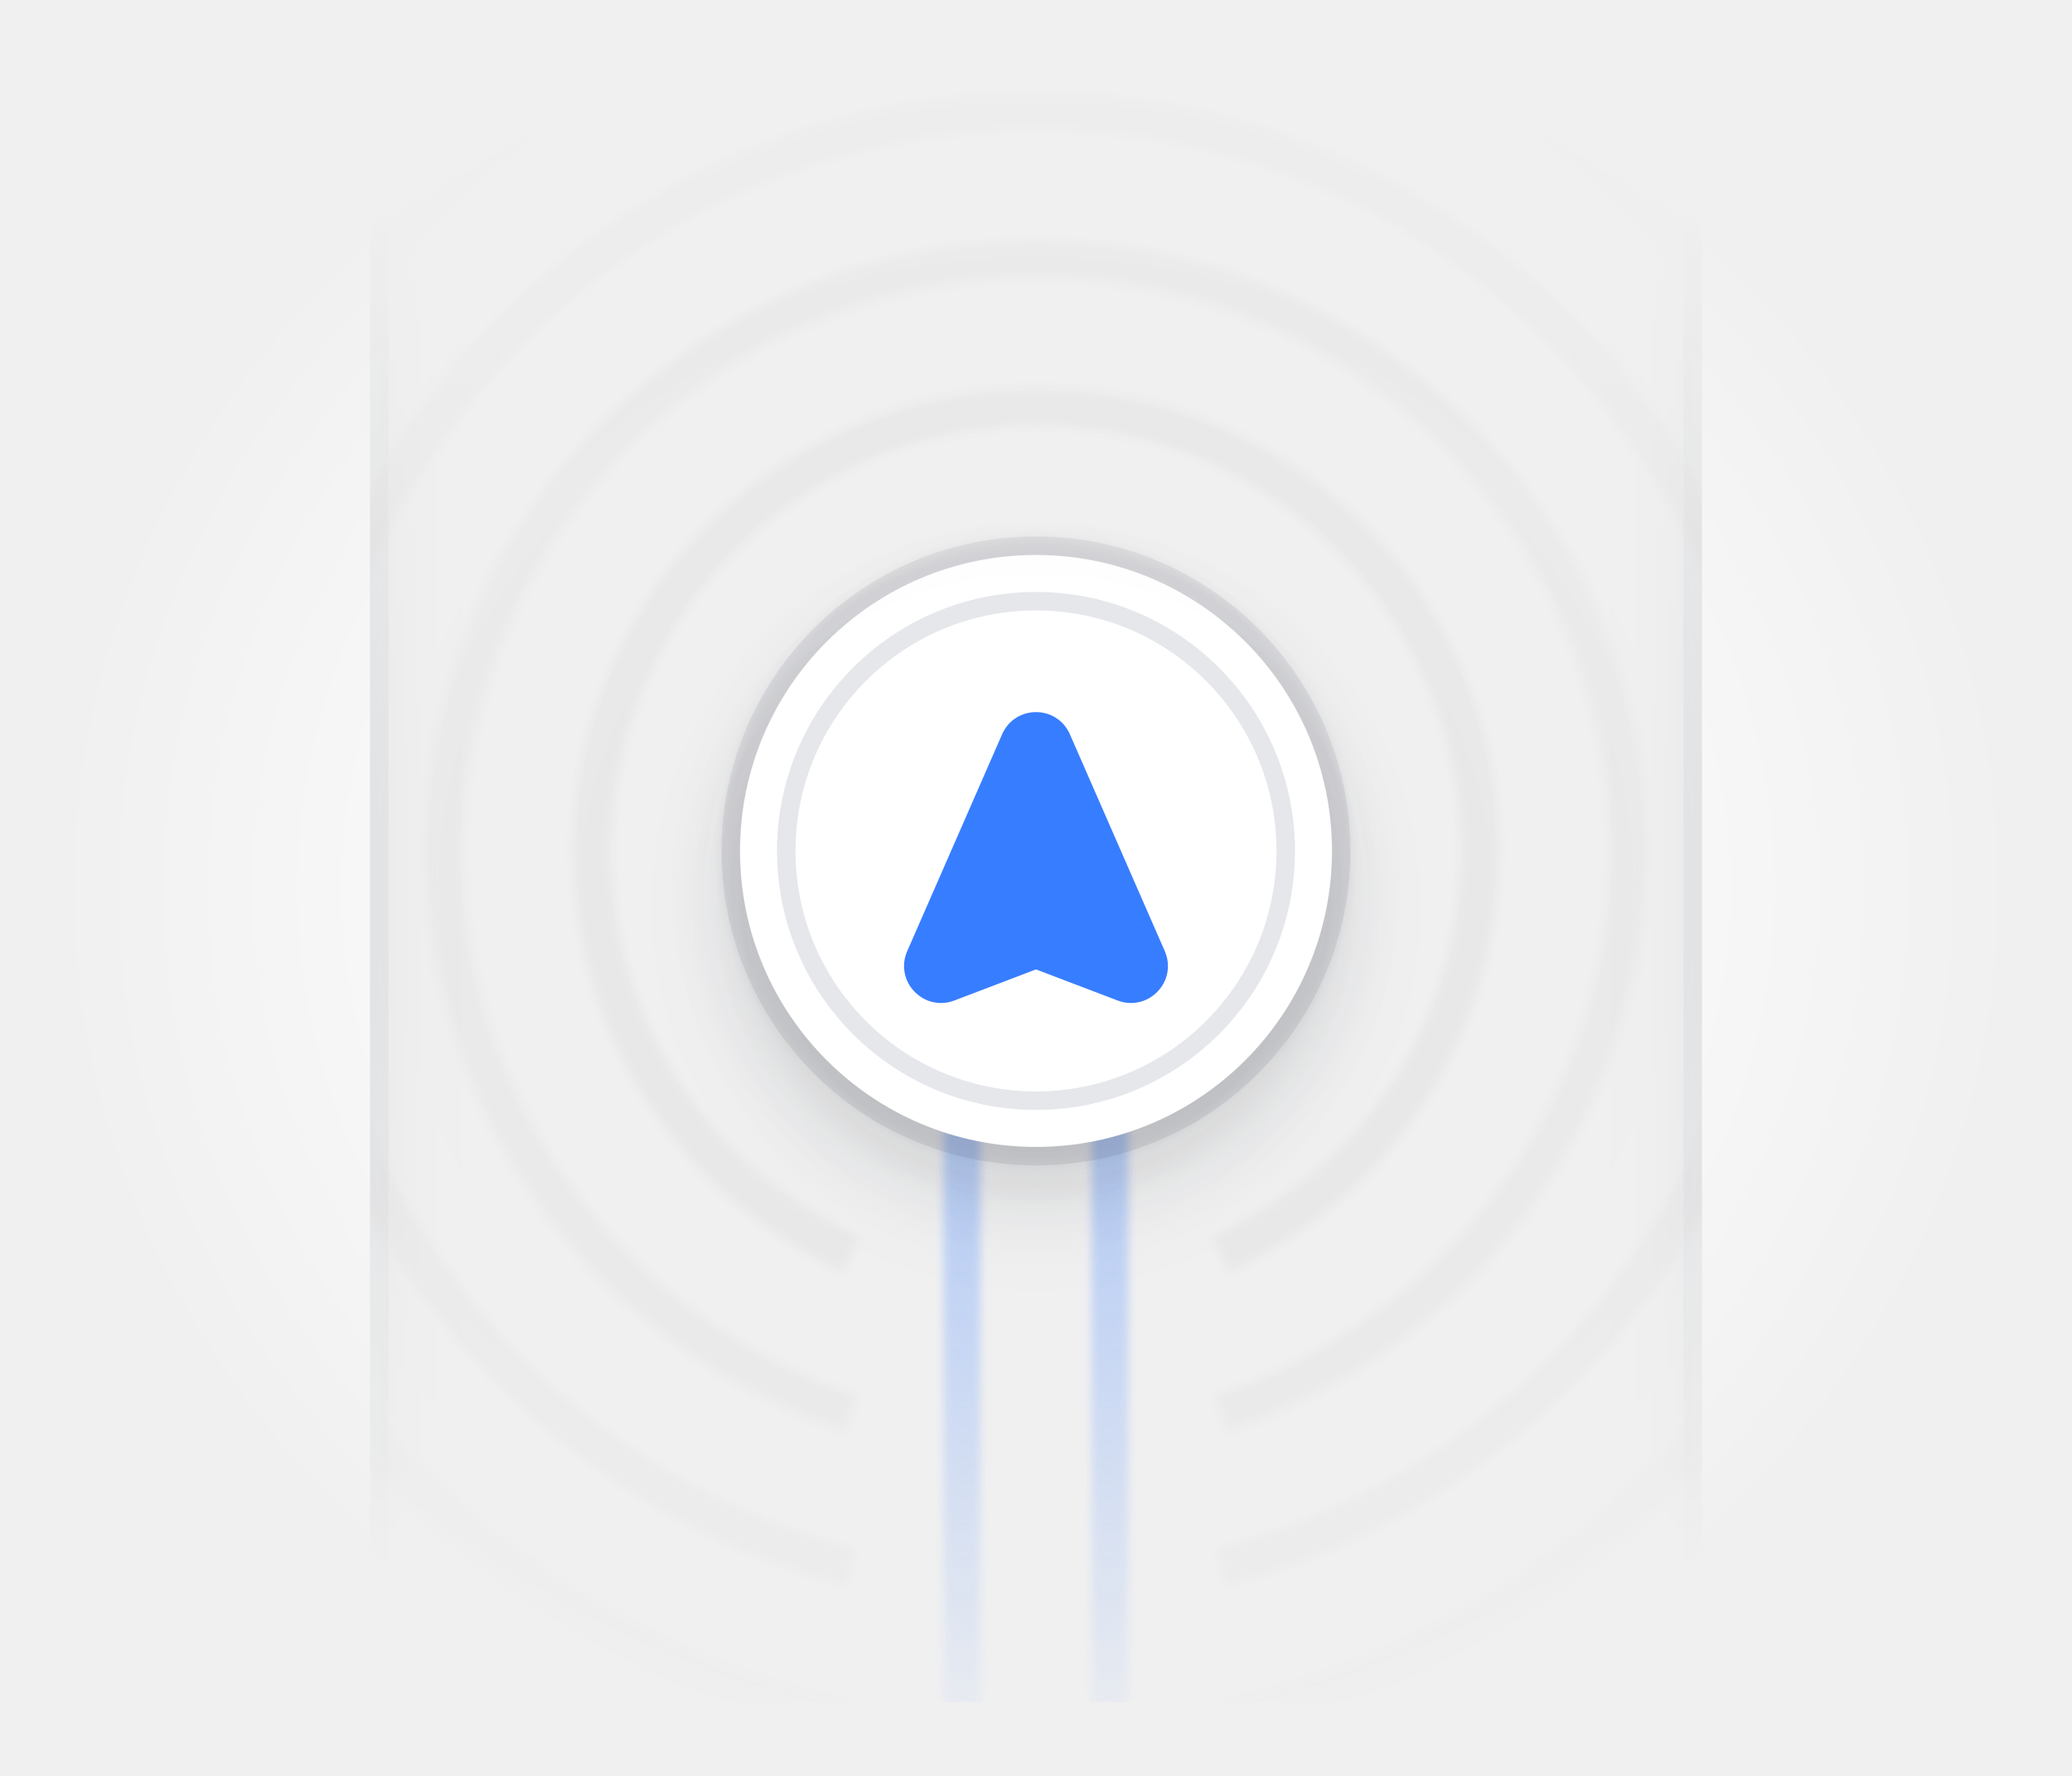
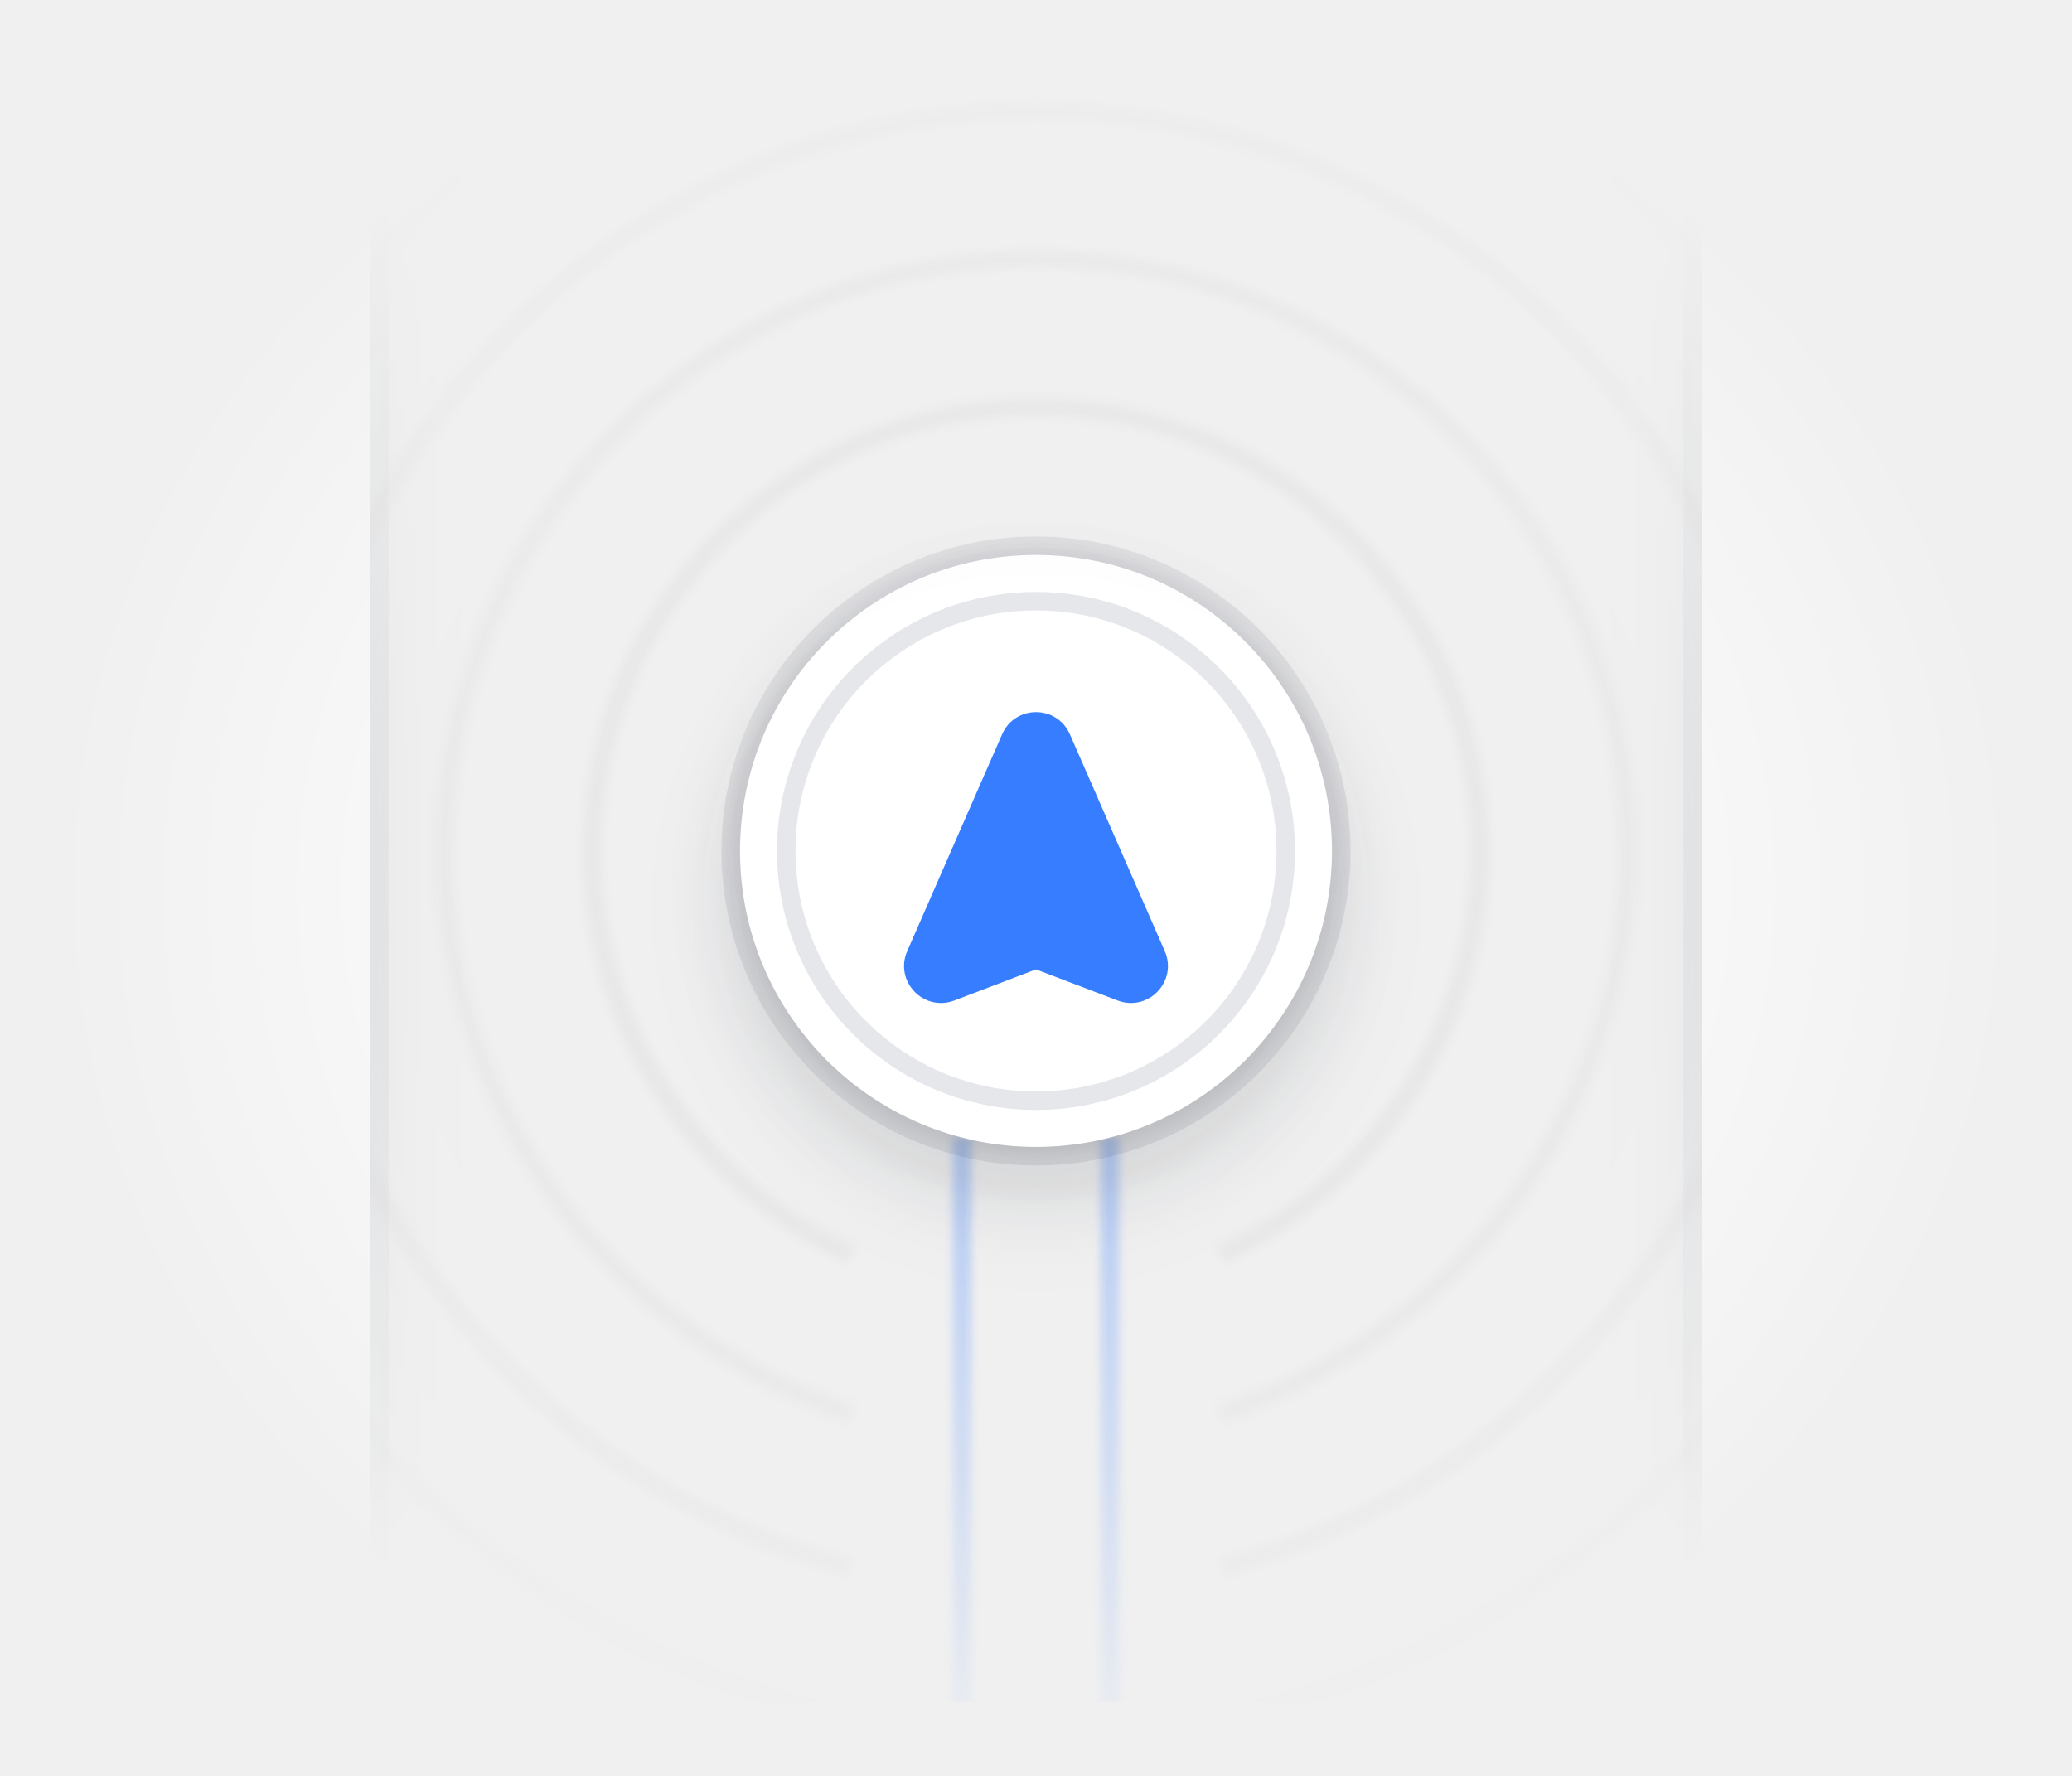
<svg xmlns="http://www.w3.org/2000/svg" width="112" height="96" viewBox="0 0 112 96" fill="none">
  <mask id="mask0_56_36" style="mask-type:alpha" maskUnits="userSpaceOnUse" x="4" y="4" width="104" height="88">
    <path d="M108 4H4V92H108V4Z" fill="url(#paint0_radial_56_36)" />
  </mask>
  <g mask="url(#mask0_56_36)">
    <g opacity="0.05" filter="url(#filter0_f_56_36)">
-       <path d="M56 54C60.418 54 64 50.418 64 46C64 41.582 60.418 38 56 38C51.582 38 48 41.582 48 46C48 50.418 51.582 54 56 54Z" stroke="#111827" stroke-width="2" />
+       <path d="M56 54C60.418 54 64 50.418 64 46C64 41.582 60.418 38 56 38C51.582 38 48 41.582 48 46C48 50.418 51.582 54 56 54Z" stroke="#111827" strokeWidth="2" />
    </g>
    <g opacity="0.05" filter="url(#filter1_f_56_36)">
-       <path d="M56 62C64.837 62 72 54.837 72 46C72 37.163 64.837 30 56 30C47.163 30 40 37.163 40 46C40 54.837 47.163 62 56 62Z" stroke="#111827" stroke-width="2" />
+       <path d="M56 62C64.837 62 72 54.837 72 46C72 37.163 64.837 30 56 30C47.163 30 40 37.163 40 46C40 54.837 47.163 62 56 62Z" stroke="#111827" strokeWidth="2" />
    </g>
    <g opacity="0.05" filter="url(#filter2_f_56_36)">
-       <path d="M66 67.825C68.525 66.668 70.891 65.05 72.971 62.971C82.343 53.598 82.343 38.402 72.971 29.029C63.598 19.657 48.402 19.657 39.029 29.029C29.657 38.402 29.657 53.598 39.029 62.971C41.109 65.05 43.475 66.668 46 67.825" stroke="#111827" stroke-width="2" />
+       <path d="M66 67.825C68.525 66.668 70.891 65.05 72.971 62.971C82.343 53.598 82.343 38.402 72.971 29.029C63.598 19.657 48.402 19.657 39.029 29.029C29.657 38.402 29.657 53.598 39.029 62.971C41.109 65.05 43.475 66.668 46 67.825" stroke="#111827" strokeWidth="2" />
    </g>
    <g opacity="0.05" filter="url(#filter3_f_56_36)">
-       <path d="M46 76.406C33.224 72.207 24 60.181 24 46C24 28.327 38.327 14 56 14C73.673 14 88 28.327 88 46C88 60.181 78.776 72.207 66 76.406" stroke="#111827" stroke-width="2" />
+       <path d="M46 76.406C33.224 72.207 24 60.181 24 46C24 28.327 38.327 14 56 14C73.673 14 88 28.327 88 46C88 60.181 78.776 72.207 66 76.406" stroke="#111827" strokeWidth="2" />
    </g>
    <g opacity="0.05" filter="url(#filter4_f_56_36)">
-       <path d="M66 84.74C83.252 80.299 96 64.638 96 46C96 23.909 78.091 6 56 6C33.909 6 16 23.909 16 46C16 64.638 28.748 80.299 46 84.74" stroke="#111827" stroke-width="2" />
+       <path d="M66 84.74C83.252 80.299 96 64.638 96 46C96 23.909 78.091 6 56 6C33.909 6 16 23.909 16 46C16 64.638 28.748 80.299 46 84.74" stroke="#111827" strokeWidth="2" />
    </g>
    <g opacity="0.05" filter="url(#filter5_f_56_36)">
-       <path d="M46 92.957C24.29 88.356 8 69.081 8 46C8 19.49 29.49 -2 56 -2C82.51 -2 104 19.49 104 46C104 69.081 87.71 88.356 66 92.957" stroke="#111827" stroke-width="2" />
+       <path d="M46 92.957C24.29 88.356 8 69.081 8 46C8 19.49 29.49 -2 56 -2C82.51 -2 104 19.49 104 46C104 69.081 87.71 88.356 66 92.957" stroke="#111827" strokeWidth="2" />
    </g>
    <g opacity="0.05" filter="url(#filter6_f_56_36)">
-       <path d="M56 102C86.928 102 112 76.928 112 46C112 15.072 86.928 -10 56 -10C25.072 -10 0 15.072 0 46C0 76.928 25.072 102 56 102Z" stroke="#111827" stroke-width="2" />
+       <path d="M56 102C86.928 102 112 76.928 112 46C112 15.072 86.928 -10 56 -10C25.072 -10 0 15.072 0 46C0 76.928 25.072 102 56 102Z" stroke="#111827" strokeWidth="2" />
    </g>
    <g filter="url(#filter7_dd_56_36)">
      <path d="M116 4V92H92V4H116Z" fill="white" />
      <path d="M116 3.5H116.5V4V92V92.5H116H92H91.5V92V4V3.5H92H116Z" stroke="#121826" stroke-opacity="0.08" />
    </g>
    <g filter="url(#filter8_dd_56_36)">
      <path d="M-4 4V92H20V4H-4Z" fill="white" />
      <path d="M-4 3.5H-4.5V4V92V92.5H-4H20H20.5V92V4V3.5H20H-4Z" stroke="#121826" stroke-opacity="0.08" />
    </g>
    <g opacity="0.3" filter="url(#filter9_f_56_36)">
-       <path d="M52 61.5V97" stroke="#377DFF" stroke-width="2" stroke-linecap="round" />
+       <path d="M52 61.5V97" stroke="#377DFF" strokeWidth="2" strokeLinecap="round" />
    </g>
    <g opacity="0.3" filter="url(#filter10_f_56_36)">
-       <path d="M60 61.5V97" stroke="#377DFF" stroke-width="2" stroke-linecap="round" />
+       <path d="M60 61.5V97" stroke="#377DFF" strokeWidth="2" strokeLinecap="round" />
    </g>
    <g filter="url(#filter11_dd_56_36)">
      <path d="M56 62C64.837 62 72 54.837 72 46C72 37.163 64.837 30 56 30C47.163 30 40 37.163 40 46C40 54.837 47.163 62 56 62Z" fill="white" />
      <path d="M56 62.5C65.113 62.5 72.5 55.113 72.5 46C72.5 36.887 65.113 29.5 56 29.5C46.887 29.5 39.5 36.887 39.5 46C39.5 55.113 46.887 62.5 56 62.5Z" stroke="#121826" stroke-opacity="0.08" />
    </g>
    <path d="M56 59.5C63.456 59.5 69.5 53.456 69.5 46C69.5 38.544 63.456 32.5 56 32.5C48.544 32.5 42.5 38.544 42.5 46C42.5 53.456 48.544 59.5 56 59.5Z" stroke="#E5E7EB" />
    <path d="M54.626 39.894L49.497 51.616C48.964 52.834 50.163 54.092 51.406 53.619L55.822 51.936C55.937 51.892 56.063 51.892 56.178 51.936L60.594 53.619C61.837 54.092 63.036 52.834 62.503 51.616L57.374 39.894C56.85 38.695 55.15 38.695 54.626 39.894Z" fill="#377DFF" stroke="#377DFF" />
  </g>
  <defs>
    <filter id="filter0_f_56_36" x="46.5" y="36.5" width="19" height="19" filterUnits="userSpaceOnUse" color-interpolation-filters="sRGB">
      <feFlood flood-opacity="0" result="BackgroundImageFix" />
      <feBlend mode="normal" in="SourceGraphic" in2="BackgroundImageFix" result="shape" />
      <feGaussianBlur stdDeviation="0.25" result="effect1_foregroundBlur_56_36" />
    </filter>
    <filter id="filter1_f_56_36" x="38.5" y="28.5" width="35" height="35" filterUnits="userSpaceOnUse" color-interpolation-filters="sRGB">
      <feFlood flood-opacity="0" result="BackgroundImageFix" />
      <feBlend mode="normal" in="SourceGraphic" in2="BackgroundImageFix" result="shape" />
      <feGaussianBlur stdDeviation="0.25" result="effect1_foregroundBlur_56_36" />
    </filter>
    <filter id="filter2_f_56_36" x="30.5" y="20.5" width="51" height="48.734" filterUnits="userSpaceOnUse" color-interpolation-filters="sRGB">
      <feFlood flood-opacity="0" result="BackgroundImageFix" />
      <feBlend mode="normal" in="SourceGraphic" in2="BackgroundImageFix" result="shape" />
      <feGaussianBlur stdDeviation="0.25" result="effect1_foregroundBlur_56_36" />
    </filter>
    <filter id="filter3_f_56_36" x="22.5" y="12.5" width="67" height="65.356" filterUnits="userSpaceOnUse" color-interpolation-filters="sRGB">
      <feFlood flood-opacity="0" result="BackgroundImageFix" />
      <feBlend mode="normal" in="SourceGraphic" in2="BackgroundImageFix" result="shape" />
      <feGaussianBlur stdDeviation="0.25" result="effect1_foregroundBlur_56_36" />
    </filter>
    <filter id="filter4_f_56_36" x="14.5" y="4.5" width="83" height="81.708" filterUnits="userSpaceOnUse" color-interpolation-filters="sRGB">
      <feFlood flood-opacity="0" result="BackgroundImageFix" />
      <feBlend mode="normal" in="SourceGraphic" in2="BackgroundImageFix" result="shape" />
      <feGaussianBlur stdDeviation="0.25" result="effect1_foregroundBlur_56_36" />
    </filter>
    <filter id="filter5_f_56_36" x="6.5" y="-3.5" width="99" height="97.935" filterUnits="userSpaceOnUse" color-interpolation-filters="sRGB">
      <feFlood flood-opacity="0" result="BackgroundImageFix" />
      <feBlend mode="normal" in="SourceGraphic" in2="BackgroundImageFix" result="shape" />
      <feGaussianBlur stdDeviation="0.25" result="effect1_foregroundBlur_56_36" />
    </filter>
    <filter id="filter6_f_56_36" x="-1.5" y="-11.5" width="115" height="115" filterUnits="userSpaceOnUse" color-interpolation-filters="sRGB">
      <feFlood flood-opacity="0" result="BackgroundImageFix" />
      <feBlend mode="normal" in="SourceGraphic" in2="BackgroundImageFix" result="shape" />
      <feGaussianBlur stdDeviation="0.25" result="effect1_foregroundBlur_56_36" />
    </filter>
    <filter id="filter7_dd_56_36" x="86" y="1" width="36" height="100" filterUnits="userSpaceOnUse" color-interpolation-filters="sRGB">
      <feFlood flood-opacity="0" result="BackgroundImageFix" />
      <feColorMatrix in="SourceAlpha" type="matrix" values="0 0 0 0 0 0 0 0 0 0 0 0 0 0 0 0 0 0 127 0" result="hardAlpha" />
      <feOffset dy="3" />
      <feGaussianBlur stdDeviation="2.5" />
      <feColorMatrix type="matrix" values="0 0 0 0 0.071 0 0 0 0 0.094 0 0 0 0 0.149 0 0 0 0.04 0" />
      <feBlend mode="normal" in2="BackgroundImageFix" result="effect1_dropShadow_56_36" />
      <feColorMatrix in="SourceAlpha" type="matrix" values="0 0 0 0 0 0 0 0 0 0 0 0 0 0 0 0 0 0 127 0" result="hardAlpha" />
      <feOffset dy="1" />
      <feGaussianBlur stdDeviation="1" />
      <feColorMatrix type="matrix" values="0 0 0 0 0.071 0 0 0 0 0.094 0 0 0 0 0.149 0 0 0 0.03 0" />
      <feBlend mode="normal" in2="effect1_dropShadow_56_36" result="effect2_dropShadow_56_36" />
      <feBlend mode="normal" in="SourceGraphic" in2="effect2_dropShadow_56_36" result="shape" />
    </filter>
    <filter id="filter8_dd_56_36" x="-10" y="1" width="36" height="100" filterUnits="userSpaceOnUse" color-interpolation-filters="sRGB">
      <feFlood flood-opacity="0" result="BackgroundImageFix" />
      <feColorMatrix in="SourceAlpha" type="matrix" values="0 0 0 0 0 0 0 0 0 0 0 0 0 0 0 0 0 0 127 0" result="hardAlpha" />
      <feOffset dy="3" />
      <feGaussianBlur stdDeviation="2.5" />
      <feColorMatrix type="matrix" values="0 0 0 0 0.071 0 0 0 0 0.094 0 0 0 0 0.149 0 0 0 0.04 0" />
      <feBlend mode="normal" in2="BackgroundImageFix" result="effect1_dropShadow_56_36" />
      <feColorMatrix in="SourceAlpha" type="matrix" values="0 0 0 0 0 0 0 0 0 0 0 0 0 0 0 0 0 0 127 0" result="hardAlpha" />
      <feOffset dy="1" />
      <feGaussianBlur stdDeviation="1" />
      <feColorMatrix type="matrix" values="0 0 0 0 0.071 0 0 0 0 0.094 0 0 0 0 0.149 0 0 0 0.03 0" />
      <feBlend mode="normal" in2="effect1_dropShadow_56_36" result="effect2_dropShadow_56_36" />
      <feBlend mode="normal" in="SourceGraphic" in2="effect2_dropShadow_56_36" result="shape" />
    </filter>
    <filter id="filter9_f_56_36" x="50.5" y="60" width="3" height="38.5" filterUnits="userSpaceOnUse" color-interpolation-filters="sRGB">
      <feFlood flood-opacity="0" result="BackgroundImageFix" />
      <feBlend mode="normal" in="SourceGraphic" in2="BackgroundImageFix" result="shape" />
      <feGaussianBlur stdDeviation="0.25" result="effect1_foregroundBlur_56_36" />
    </filter>
    <filter id="filter10_f_56_36" x="58.5" y="60" width="3" height="38.5" filterUnits="userSpaceOnUse" color-interpolation-filters="sRGB">
      <feFlood flood-opacity="0" result="BackgroundImageFix" />
      <feBlend mode="normal" in="SourceGraphic" in2="BackgroundImageFix" result="shape" />
      <feGaussianBlur stdDeviation="0.25" result="effect1_foregroundBlur_56_36" />
    </filter>
    <filter id="filter11_dd_56_36" x="34" y="27" width="44" height="44" filterUnits="userSpaceOnUse" color-interpolation-filters="sRGB">
      <feFlood flood-opacity="0" result="BackgroundImageFix" />
      <feColorMatrix in="SourceAlpha" type="matrix" values="0 0 0 0 0 0 0 0 0 0 0 0 0 0 0 0 0 0 127 0" result="hardAlpha" />
      <feOffset dy="3" />
      <feGaussianBlur stdDeviation="2.5" />
      <feColorMatrix type="matrix" values="0 0 0 0 0.071 0 0 0 0 0.094 0 0 0 0 0.149 0 0 0 0.04 0" />
      <feBlend mode="normal" in2="BackgroundImageFix" result="effect1_dropShadow_56_36" />
      <feColorMatrix in="SourceAlpha" type="matrix" values="0 0 0 0 0 0 0 0 0 0 0 0 0 0 0 0 0 0 127 0" result="hardAlpha" />
      <feOffset dy="2" />
      <feGaussianBlur stdDeviation="1.5" />
      <feColorMatrix type="matrix" values="0 0 0 0 0.071 0 0 0 0 0.094 0 0 0 0 0.149 0 0 0 0.08 0" />
      <feBlend mode="normal" in2="effect1_dropShadow_56_36" result="effect2_dropShadow_56_36" />
      <feBlend mode="normal" in="SourceGraphic" in2="effect2_dropShadow_56_36" result="shape" />
    </filter>
    <radialGradient id="paint0_radial_56_36" cx="0" cy="0" r="1" gradientUnits="userSpaceOnUse" gradientTransform="translate(56 48) rotate(90) scale(69 72.9204)">
      <stop offset="0.232" stop-color="#C4C4C4" />
      <stop offset="0.725" stop-color="#C4C4C4" stop-opacity="0" />
    </radialGradient>
  </defs>
</svg>
